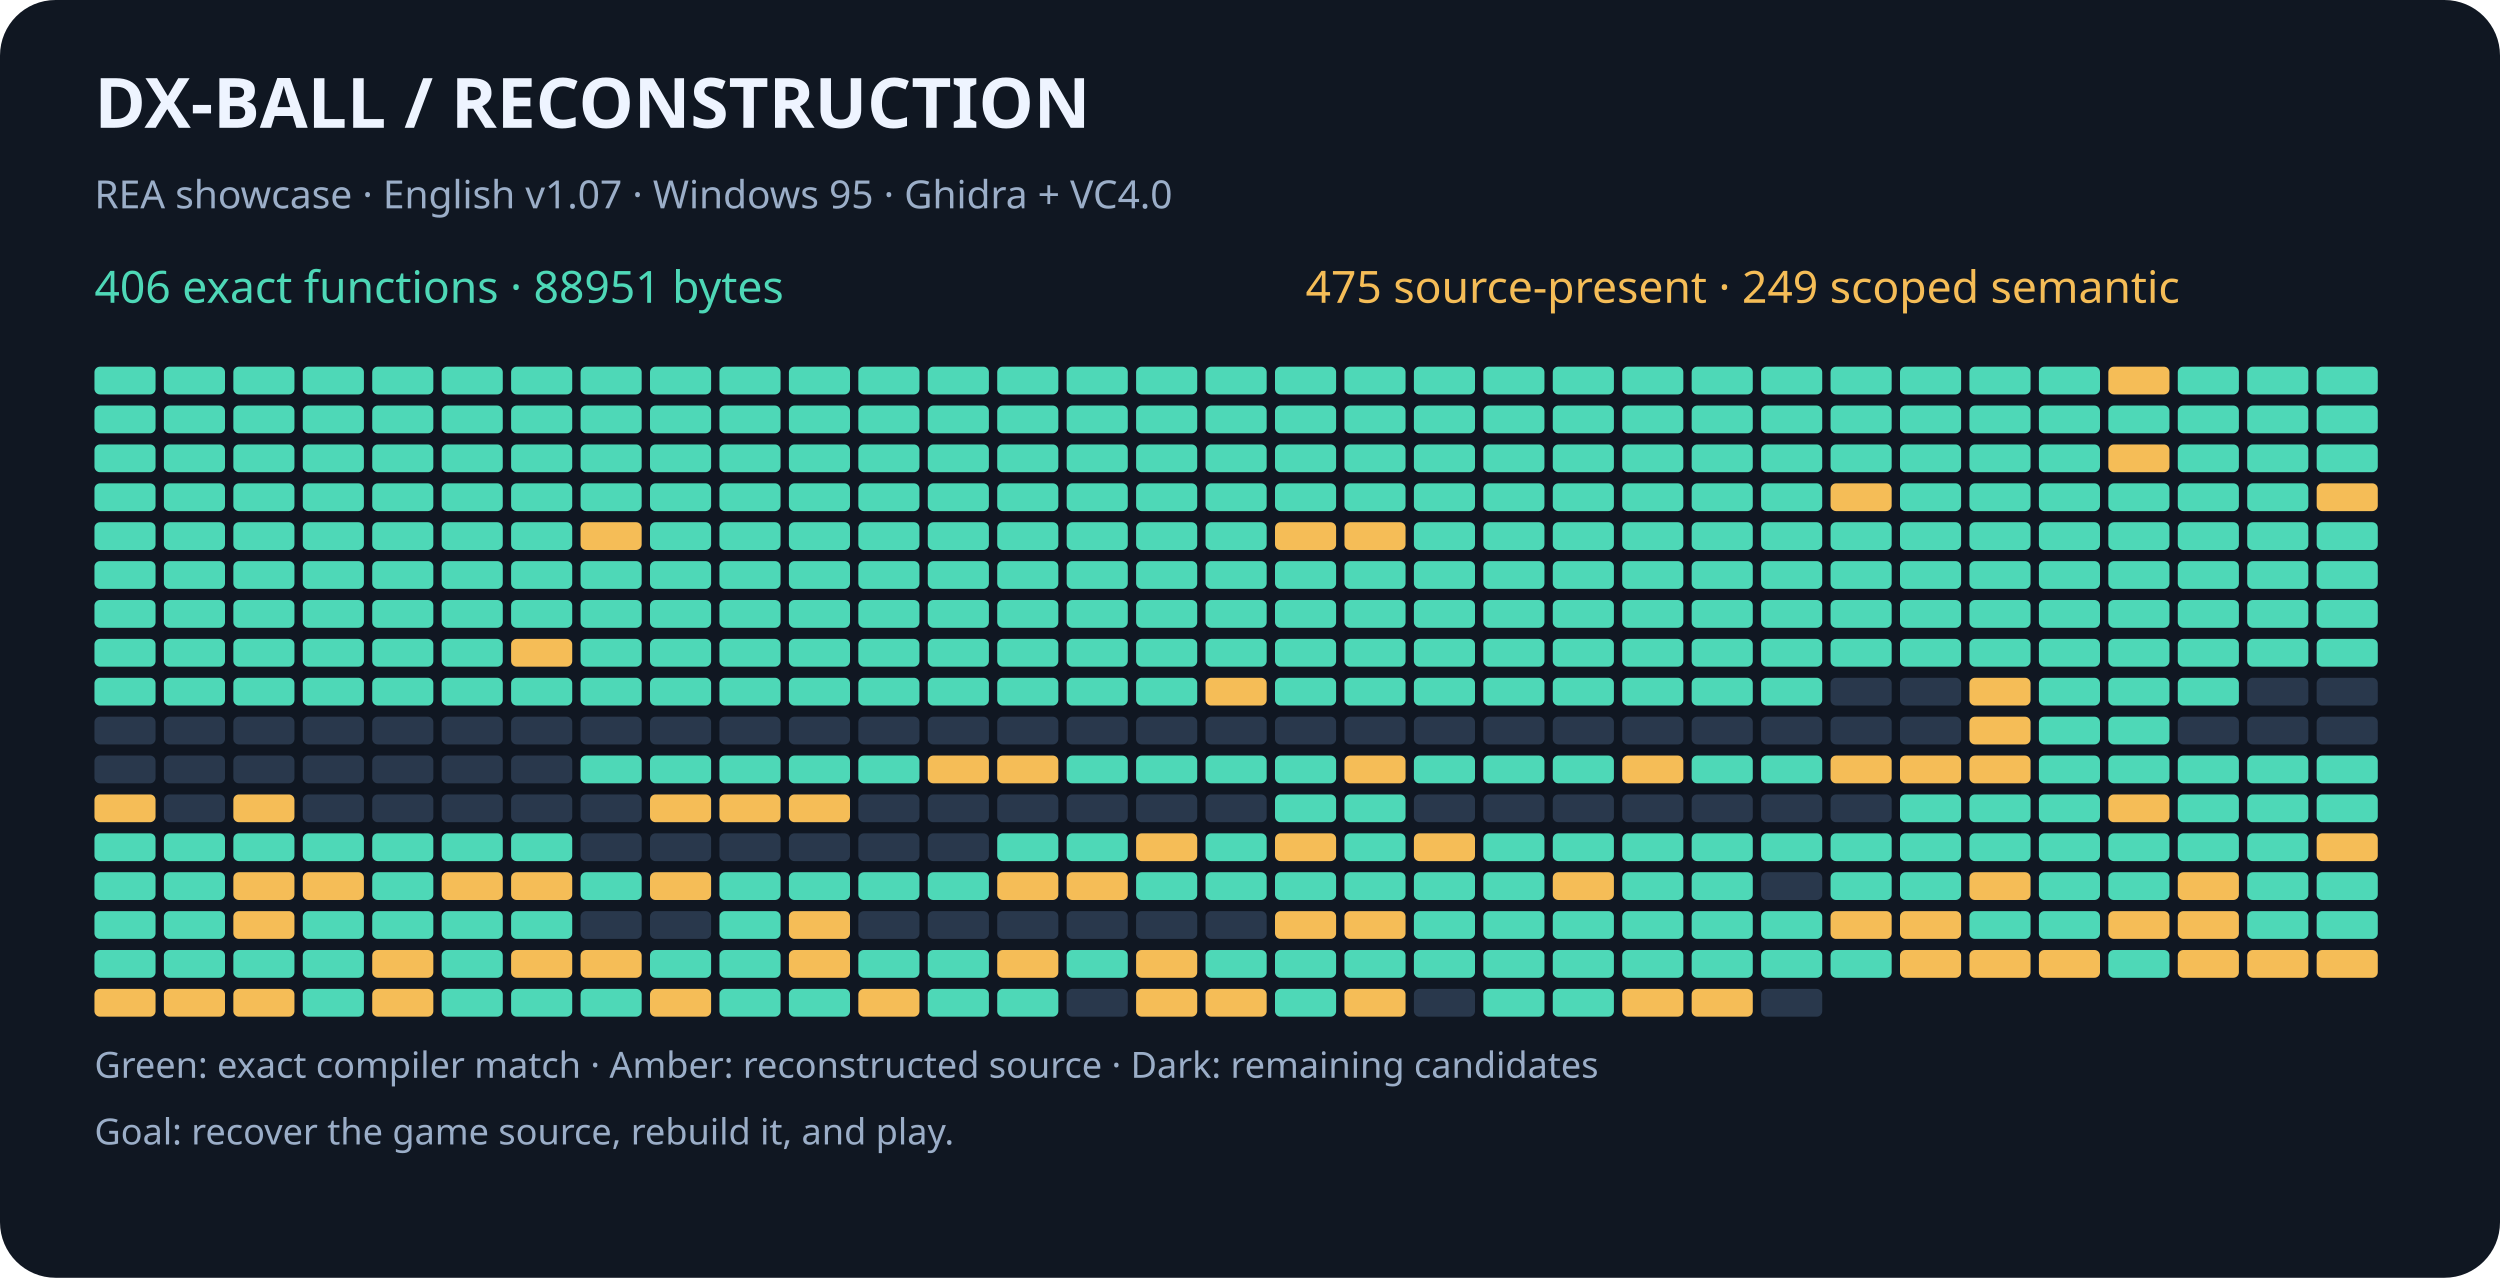
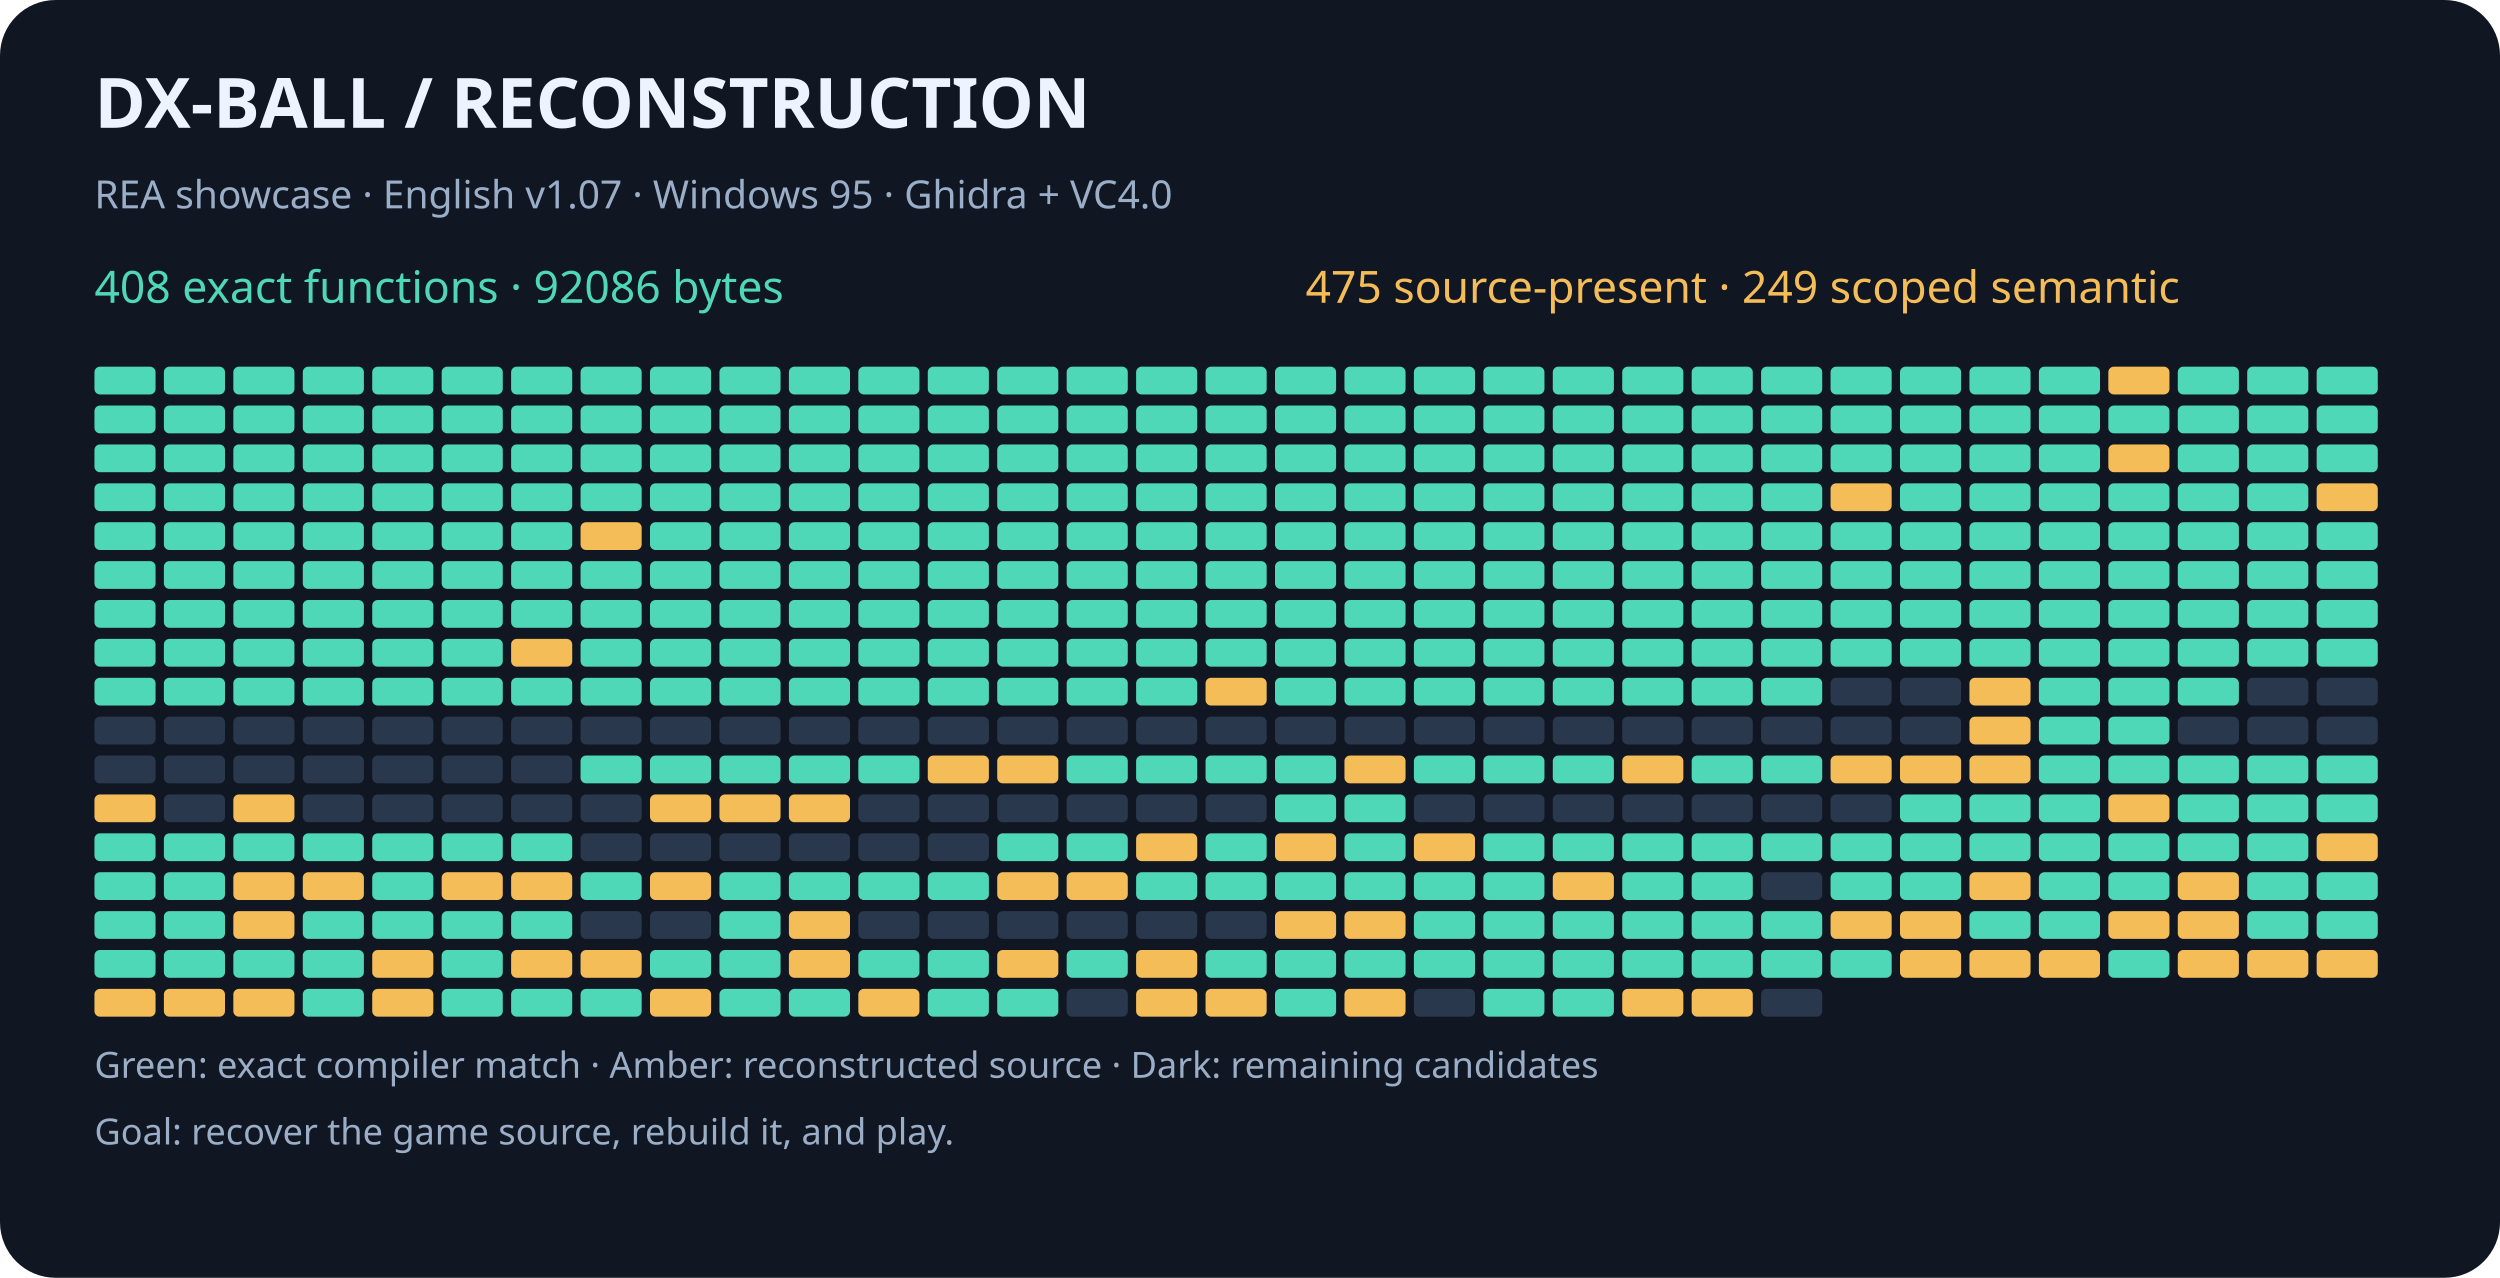
<svg xmlns="http://www.w3.org/2000/svg" width="900" height="460" viewBox="0 0 900 460" role="img" aria-labelledby="title desc">
  <rect width="900" height="460" rx="20" fill="#101722" />
  <g font-family="sans-serif">
    <text x="34" y="46" fill="#eef4ff" font-size="25" font-weight="bold">DX-BALL  /  RECONSTRUCTION</text>
    <text x="34" y="75" fill="#9baec8" font-size="14">REA showcase · English v1.07 · Windows 95 · Ghidra + VC4.0</text>
-     <text x="34" y="109" fill="#4ed8b7" font-size="16">406 exact functions · 88951 bytes</text>
+     <text x="34" y="109" fill="#4ed8b7" font-size="16">408 exact functions · 92086 bytes</text>
    <text x="470" y="109" fill="#f5bd57" font-size="16">475 source-present · 249 scoped semantic</text>
    <rect x="34" y="132" width="22" height="10" rx="2" fill="#4ed8b7" />
    <rect x="59" y="132" width="22" height="10" rx="2" fill="#4ed8b7" />
    <rect x="84" y="132" width="22" height="10" rx="2" fill="#4ed8b7" />
    <rect x="109" y="132" width="22" height="10" rx="2" fill="#4ed8b7" />
    <rect x="134" y="132" width="22" height="10" rx="2" fill="#4ed8b7" />
    <rect x="159" y="132" width="22" height="10" rx="2" fill="#4ed8b7" />
    <rect x="184" y="132" width="22" height="10" rx="2" fill="#4ed8b7" />
    <rect x="209" y="132" width="22" height="10" rx="2" fill="#4ed8b7" />
    <rect x="234" y="132" width="22" height="10" rx="2" fill="#4ed8b7" />
    <rect x="259" y="132" width="22" height="10" rx="2" fill="#4ed8b7" />
    <rect x="284" y="132" width="22" height="10" rx="2" fill="#4ed8b7" />
    <rect x="309" y="132" width="22" height="10" rx="2" fill="#4ed8b7" />
    <rect x="334" y="132" width="22" height="10" rx="2" fill="#4ed8b7" />
    <rect x="359" y="132" width="22" height="10" rx="2" fill="#4ed8b7" />
    <rect x="384" y="132" width="22" height="10" rx="2" fill="#4ed8b7" />
    <rect x="409" y="132" width="22" height="10" rx="2" fill="#4ed8b7" />
    <rect x="434" y="132" width="22" height="10" rx="2" fill="#4ed8b7" />
    <rect x="459" y="132" width="22" height="10" rx="2" fill="#4ed8b7" />
    <rect x="484" y="132" width="22" height="10" rx="2" fill="#4ed8b7" />
    <rect x="509" y="132" width="22" height="10" rx="2" fill="#4ed8b7" />
    <rect x="534" y="132" width="22" height="10" rx="2" fill="#4ed8b7" />
    <rect x="559" y="132" width="22" height="10" rx="2" fill="#4ed8b7" />
    <rect x="584" y="132" width="22" height="10" rx="2" fill="#4ed8b7" />
    <rect x="609" y="132" width="22" height="10" rx="2" fill="#4ed8b7" />
    <rect x="634" y="132" width="22" height="10" rx="2" fill="#4ed8b7" />
    <rect x="659" y="132" width="22" height="10" rx="2" fill="#4ed8b7" />
    <rect x="684" y="132" width="22" height="10" rx="2" fill="#4ed8b7" />
    <rect x="709" y="132" width="22" height="10" rx="2" fill="#4ed8b7" />
    <rect x="734" y="132" width="22" height="10" rx="2" fill="#4ed8b7" />
    <rect x="759" y="132" width="22" height="10" rx="2" fill="#f5bd57" />
    <rect x="784" y="132" width="22" height="10" rx="2" fill="#4ed8b7" />
    <rect x="809" y="132" width="22" height="10" rx="2" fill="#4ed8b7" />
    <rect x="834" y="132" width="22" height="10" rx="2" fill="#4ed8b7" />
    <rect x="34" y="146" width="22" height="10" rx="2" fill="#4ed8b7" />
    <rect x="59" y="146" width="22" height="10" rx="2" fill="#4ed8b7" />
    <rect x="84" y="146" width="22" height="10" rx="2" fill="#4ed8b7" />
    <rect x="109" y="146" width="22" height="10" rx="2" fill="#4ed8b7" />
    <rect x="134" y="146" width="22" height="10" rx="2" fill="#4ed8b7" />
    <rect x="159" y="146" width="22" height="10" rx="2" fill="#4ed8b7" />
    <rect x="184" y="146" width="22" height="10" rx="2" fill="#4ed8b7" />
    <rect x="209" y="146" width="22" height="10" rx="2" fill="#4ed8b7" />
    <rect x="234" y="146" width="22" height="10" rx="2" fill="#4ed8b7" />
    <rect x="259" y="146" width="22" height="10" rx="2" fill="#4ed8b7" />
    <rect x="284" y="146" width="22" height="10" rx="2" fill="#4ed8b7" />
    <rect x="309" y="146" width="22" height="10" rx="2" fill="#4ed8b7" />
    <rect x="334" y="146" width="22" height="10" rx="2" fill="#4ed8b7" />
    <rect x="359" y="146" width="22" height="10" rx="2" fill="#4ed8b7" />
    <rect x="384" y="146" width="22" height="10" rx="2" fill="#4ed8b7" />
    <rect x="409" y="146" width="22" height="10" rx="2" fill="#4ed8b7" />
    <rect x="434" y="146" width="22" height="10" rx="2" fill="#4ed8b7" />
    <rect x="459" y="146" width="22" height="10" rx="2" fill="#4ed8b7" />
    <rect x="484" y="146" width="22" height="10" rx="2" fill="#4ed8b7" />
    <rect x="509" y="146" width="22" height="10" rx="2" fill="#4ed8b7" />
    <rect x="534" y="146" width="22" height="10" rx="2" fill="#4ed8b7" />
    <rect x="559" y="146" width="22" height="10" rx="2" fill="#4ed8b7" />
    <rect x="584" y="146" width="22" height="10" rx="2" fill="#4ed8b7" />
    <rect x="609" y="146" width="22" height="10" rx="2" fill="#4ed8b7" />
    <rect x="634" y="146" width="22" height="10" rx="2" fill="#4ed8b7" />
    <rect x="659" y="146" width="22" height="10" rx="2" fill="#4ed8b7" />
    <rect x="684" y="146" width="22" height="10" rx="2" fill="#4ed8b7" />
    <rect x="709" y="146" width="22" height="10" rx="2" fill="#4ed8b7" />
    <rect x="734" y="146" width="22" height="10" rx="2" fill="#4ed8b7" />
    <rect x="759" y="146" width="22" height="10" rx="2" fill="#4ed8b7" />
    <rect x="784" y="146" width="22" height="10" rx="2" fill="#4ed8b7" />
    <rect x="809" y="146" width="22" height="10" rx="2" fill="#4ed8b7" />
    <rect x="834" y="146" width="22" height="10" rx="2" fill="#4ed8b7" />
    <rect x="34" y="160" width="22" height="10" rx="2" fill="#4ed8b7" />
    <rect x="59" y="160" width="22" height="10" rx="2" fill="#4ed8b7" />
    <rect x="84" y="160" width="22" height="10" rx="2" fill="#4ed8b7" />
    <rect x="109" y="160" width="22" height="10" rx="2" fill="#4ed8b7" />
    <rect x="134" y="160" width="22" height="10" rx="2" fill="#4ed8b7" />
    <rect x="159" y="160" width="22" height="10" rx="2" fill="#4ed8b7" />
    <rect x="184" y="160" width="22" height="10" rx="2" fill="#4ed8b7" />
    <rect x="209" y="160" width="22" height="10" rx="2" fill="#4ed8b7" />
    <rect x="234" y="160" width="22" height="10" rx="2" fill="#4ed8b7" />
    <rect x="259" y="160" width="22" height="10" rx="2" fill="#4ed8b7" />
    <rect x="284" y="160" width="22" height="10" rx="2" fill="#4ed8b7" />
    <rect x="309" y="160" width="22" height="10" rx="2" fill="#4ed8b7" />
    <rect x="334" y="160" width="22" height="10" rx="2" fill="#4ed8b7" />
    <rect x="359" y="160" width="22" height="10" rx="2" fill="#4ed8b7" />
    <rect x="384" y="160" width="22" height="10" rx="2" fill="#4ed8b7" />
    <rect x="409" y="160" width="22" height="10" rx="2" fill="#4ed8b7" />
    <rect x="434" y="160" width="22" height="10" rx="2" fill="#4ed8b7" />
    <rect x="459" y="160" width="22" height="10" rx="2" fill="#4ed8b7" />
    <rect x="484" y="160" width="22" height="10" rx="2" fill="#4ed8b7" />
    <rect x="509" y="160" width="22" height="10" rx="2" fill="#4ed8b7" />
    <rect x="534" y="160" width="22" height="10" rx="2" fill="#4ed8b7" />
    <rect x="559" y="160" width="22" height="10" rx="2" fill="#4ed8b7" />
    <rect x="584" y="160" width="22" height="10" rx="2" fill="#4ed8b7" />
    <rect x="609" y="160" width="22" height="10" rx="2" fill="#4ed8b7" />
    <rect x="634" y="160" width="22" height="10" rx="2" fill="#4ed8b7" />
    <rect x="659" y="160" width="22" height="10" rx="2" fill="#4ed8b7" />
    <rect x="684" y="160" width="22" height="10" rx="2" fill="#4ed8b7" />
    <rect x="709" y="160" width="22" height="10" rx="2" fill="#4ed8b7" />
    <rect x="734" y="160" width="22" height="10" rx="2" fill="#4ed8b7" />
    <rect x="759" y="160" width="22" height="10" rx="2" fill="#f5bd57" />
    <rect x="784" y="160" width="22" height="10" rx="2" fill="#4ed8b7" />
    <rect x="809" y="160" width="22" height="10" rx="2" fill="#4ed8b7" />
    <rect x="834" y="160" width="22" height="10" rx="2" fill="#4ed8b7" />
    <rect x="34" y="174" width="22" height="10" rx="2" fill="#4ed8b7" />
    <rect x="59" y="174" width="22" height="10" rx="2" fill="#4ed8b7" />
    <rect x="84" y="174" width="22" height="10" rx="2" fill="#4ed8b7" />
    <rect x="109" y="174" width="22" height="10" rx="2" fill="#4ed8b7" />
    <rect x="134" y="174" width="22" height="10" rx="2" fill="#4ed8b7" />
    <rect x="159" y="174" width="22" height="10" rx="2" fill="#4ed8b7" />
    <rect x="184" y="174" width="22" height="10" rx="2" fill="#4ed8b7" />
    <rect x="209" y="174" width="22" height="10" rx="2" fill="#4ed8b7" />
    <rect x="234" y="174" width="22" height="10" rx="2" fill="#4ed8b7" />
    <rect x="259" y="174" width="22" height="10" rx="2" fill="#4ed8b7" />
    <rect x="284" y="174" width="22" height="10" rx="2" fill="#4ed8b7" />
    <rect x="309" y="174" width="22" height="10" rx="2" fill="#4ed8b7" />
    <rect x="334" y="174" width="22" height="10" rx="2" fill="#4ed8b7" />
    <rect x="359" y="174" width="22" height="10" rx="2" fill="#4ed8b7" />
    <rect x="384" y="174" width="22" height="10" rx="2" fill="#4ed8b7" />
    <rect x="409" y="174" width="22" height="10" rx="2" fill="#4ed8b7" />
    <rect x="434" y="174" width="22" height="10" rx="2" fill="#4ed8b7" />
    <rect x="459" y="174" width="22" height="10" rx="2" fill="#4ed8b7" />
    <rect x="484" y="174" width="22" height="10" rx="2" fill="#4ed8b7" />
    <rect x="509" y="174" width="22" height="10" rx="2" fill="#4ed8b7" />
    <rect x="534" y="174" width="22" height="10" rx="2" fill="#4ed8b7" />
    <rect x="559" y="174" width="22" height="10" rx="2" fill="#4ed8b7" />
    <rect x="584" y="174" width="22" height="10" rx="2" fill="#4ed8b7" />
    <rect x="609" y="174" width="22" height="10" rx="2" fill="#4ed8b7" />
    <rect x="634" y="174" width="22" height="10" rx="2" fill="#4ed8b7" />
    <rect x="659" y="174" width="22" height="10" rx="2" fill="#f5bd57" />
    <rect x="684" y="174" width="22" height="10" rx="2" fill="#4ed8b7" />
    <rect x="709" y="174" width="22" height="10" rx="2" fill="#4ed8b7" />
    <rect x="734" y="174" width="22" height="10" rx="2" fill="#4ed8b7" />
    <rect x="759" y="174" width="22" height="10" rx="2" fill="#4ed8b7" />
    <rect x="784" y="174" width="22" height="10" rx="2" fill="#4ed8b7" />
    <rect x="809" y="174" width="22" height="10" rx="2" fill="#4ed8b7" />
    <rect x="834" y="174" width="22" height="10" rx="2" fill="#f5bd57" />
    <rect x="34" y="188" width="22" height="10" rx="2" fill="#4ed8b7" />
    <rect x="59" y="188" width="22" height="10" rx="2" fill="#4ed8b7" />
    <rect x="84" y="188" width="22" height="10" rx="2" fill="#4ed8b7" />
    <rect x="109" y="188" width="22" height="10" rx="2" fill="#4ed8b7" />
    <rect x="134" y="188" width="22" height="10" rx="2" fill="#4ed8b7" />
    <rect x="159" y="188" width="22" height="10" rx="2" fill="#4ed8b7" />
    <rect x="184" y="188" width="22" height="10" rx="2" fill="#4ed8b7" />
    <rect x="209" y="188" width="22" height="10" rx="2" fill="#f5bd57" />
    <rect x="234" y="188" width="22" height="10" rx="2" fill="#4ed8b7" />
    <rect x="259" y="188" width="22" height="10" rx="2" fill="#4ed8b7" />
    <rect x="284" y="188" width="22" height="10" rx="2" fill="#4ed8b7" />
    <rect x="309" y="188" width="22" height="10" rx="2" fill="#4ed8b7" />
    <rect x="334" y="188" width="22" height="10" rx="2" fill="#4ed8b7" />
    <rect x="359" y="188" width="22" height="10" rx="2" fill="#4ed8b7" />
    <rect x="384" y="188" width="22" height="10" rx="2" fill="#4ed8b7" />
    <rect x="409" y="188" width="22" height="10" rx="2" fill="#4ed8b7" />
    <rect x="434" y="188" width="22" height="10" rx="2" fill="#4ed8b7" />
-     <rect x="459" y="188" width="22" height="10" rx="2" fill="#f5bd57" />
-     <rect x="484" y="188" width="22" height="10" rx="2" fill="#f5bd57" />
+     <rect x="459" y="188" width="22" height="10" rx="2" fill="#4ed8b7" />
+     <rect x="484" y="188" width="22" height="10" rx="2" fill="#4ed8b7" />
    <rect x="509" y="188" width="22" height="10" rx="2" fill="#4ed8b7" />
    <rect x="534" y="188" width="22" height="10" rx="2" fill="#4ed8b7" />
    <rect x="559" y="188" width="22" height="10" rx="2" fill="#4ed8b7" />
    <rect x="584" y="188" width="22" height="10" rx="2" fill="#4ed8b7" />
    <rect x="609" y="188" width="22" height="10" rx="2" fill="#4ed8b7" />
    <rect x="634" y="188" width="22" height="10" rx="2" fill="#4ed8b7" />
    <rect x="659" y="188" width="22" height="10" rx="2" fill="#4ed8b7" />
    <rect x="684" y="188" width="22" height="10" rx="2" fill="#4ed8b7" />
    <rect x="709" y="188" width="22" height="10" rx="2" fill="#4ed8b7" />
    <rect x="734" y="188" width="22" height="10" rx="2" fill="#4ed8b7" />
    <rect x="759" y="188" width="22" height="10" rx="2" fill="#4ed8b7" />
    <rect x="784" y="188" width="22" height="10" rx="2" fill="#4ed8b7" />
    <rect x="809" y="188" width="22" height="10" rx="2" fill="#4ed8b7" />
    <rect x="834" y="188" width="22" height="10" rx="2" fill="#4ed8b7" />
    <rect x="34" y="202" width="22" height="10" rx="2" fill="#4ed8b7" />
    <rect x="59" y="202" width="22" height="10" rx="2" fill="#4ed8b7" />
    <rect x="84" y="202" width="22" height="10" rx="2" fill="#4ed8b7" />
    <rect x="109" y="202" width="22" height="10" rx="2" fill="#4ed8b7" />
    <rect x="134" y="202" width="22" height="10" rx="2" fill="#4ed8b7" />
    <rect x="159" y="202" width="22" height="10" rx="2" fill="#4ed8b7" />
    <rect x="184" y="202" width="22" height="10" rx="2" fill="#4ed8b7" />
    <rect x="209" y="202" width="22" height="10" rx="2" fill="#4ed8b7" />
    <rect x="234" y="202" width="22" height="10" rx="2" fill="#4ed8b7" />
    <rect x="259" y="202" width="22" height="10" rx="2" fill="#4ed8b7" />
    <rect x="284" y="202" width="22" height="10" rx="2" fill="#4ed8b7" />
    <rect x="309" y="202" width="22" height="10" rx="2" fill="#4ed8b7" />
    <rect x="334" y="202" width="22" height="10" rx="2" fill="#4ed8b7" />
    <rect x="359" y="202" width="22" height="10" rx="2" fill="#4ed8b7" />
    <rect x="384" y="202" width="22" height="10" rx="2" fill="#4ed8b7" />
    <rect x="409" y="202" width="22" height="10" rx="2" fill="#4ed8b7" />
    <rect x="434" y="202" width="22" height="10" rx="2" fill="#4ed8b7" />
    <rect x="459" y="202" width="22" height="10" rx="2" fill="#4ed8b7" />
    <rect x="484" y="202" width="22" height="10" rx="2" fill="#4ed8b7" />
    <rect x="509" y="202" width="22" height="10" rx="2" fill="#4ed8b7" />
    <rect x="534" y="202" width="22" height="10" rx="2" fill="#4ed8b7" />
    <rect x="559" y="202" width="22" height="10" rx="2" fill="#4ed8b7" />
    <rect x="584" y="202" width="22" height="10" rx="2" fill="#4ed8b7" />
    <rect x="609" y="202" width="22" height="10" rx="2" fill="#4ed8b7" />
    <rect x="634" y="202" width="22" height="10" rx="2" fill="#4ed8b7" />
    <rect x="659" y="202" width="22" height="10" rx="2" fill="#4ed8b7" />
    <rect x="684" y="202" width="22" height="10" rx="2" fill="#4ed8b7" />
    <rect x="709" y="202" width="22" height="10" rx="2" fill="#4ed8b7" />
    <rect x="734" y="202" width="22" height="10" rx="2" fill="#4ed8b7" />
    <rect x="759" y="202" width="22" height="10" rx="2" fill="#4ed8b7" />
    <rect x="784" y="202" width="22" height="10" rx="2" fill="#4ed8b7" />
    <rect x="809" y="202" width="22" height="10" rx="2" fill="#4ed8b7" />
    <rect x="834" y="202" width="22" height="10" rx="2" fill="#4ed8b7" />
    <rect x="34" y="216" width="22" height="10" rx="2" fill="#4ed8b7" />
    <rect x="59" y="216" width="22" height="10" rx="2" fill="#4ed8b7" />
    <rect x="84" y="216" width="22" height="10" rx="2" fill="#4ed8b7" />
    <rect x="109" y="216" width="22" height="10" rx="2" fill="#4ed8b7" />
    <rect x="134" y="216" width="22" height="10" rx="2" fill="#4ed8b7" />
    <rect x="159" y="216" width="22" height="10" rx="2" fill="#4ed8b7" />
    <rect x="184" y="216" width="22" height="10" rx="2" fill="#4ed8b7" />
    <rect x="209" y="216" width="22" height="10" rx="2" fill="#4ed8b7" />
    <rect x="234" y="216" width="22" height="10" rx="2" fill="#4ed8b7" />
    <rect x="259" y="216" width="22" height="10" rx="2" fill="#4ed8b7" />
    <rect x="284" y="216" width="22" height="10" rx="2" fill="#4ed8b7" />
    <rect x="309" y="216" width="22" height="10" rx="2" fill="#4ed8b7" />
    <rect x="334" y="216" width="22" height="10" rx="2" fill="#4ed8b7" />
    <rect x="359" y="216" width="22" height="10" rx="2" fill="#4ed8b7" />
    <rect x="384" y="216" width="22" height="10" rx="2" fill="#4ed8b7" />
    <rect x="409" y="216" width="22" height="10" rx="2" fill="#4ed8b7" />
    <rect x="434" y="216" width="22" height="10" rx="2" fill="#4ed8b7" />
    <rect x="459" y="216" width="22" height="10" rx="2" fill="#4ed8b7" />
    <rect x="484" y="216" width="22" height="10" rx="2" fill="#4ed8b7" />
    <rect x="509" y="216" width="22" height="10" rx="2" fill="#4ed8b7" />
    <rect x="534" y="216" width="22" height="10" rx="2" fill="#4ed8b7" />
    <rect x="559" y="216" width="22" height="10" rx="2" fill="#4ed8b7" />
    <rect x="584" y="216" width="22" height="10" rx="2" fill="#4ed8b7" />
    <rect x="609" y="216" width="22" height="10" rx="2" fill="#4ed8b7" />
    <rect x="634" y="216" width="22" height="10" rx="2" fill="#4ed8b7" />
    <rect x="659" y="216" width="22" height="10" rx="2" fill="#4ed8b7" />
    <rect x="684" y="216" width="22" height="10" rx="2" fill="#4ed8b7" />
    <rect x="709" y="216" width="22" height="10" rx="2" fill="#4ed8b7" />
    <rect x="734" y="216" width="22" height="10" rx="2" fill="#4ed8b7" />
    <rect x="759" y="216" width="22" height="10" rx="2" fill="#4ed8b7" />
    <rect x="784" y="216" width="22" height="10" rx="2" fill="#4ed8b7" />
    <rect x="809" y="216" width="22" height="10" rx="2" fill="#4ed8b7" />
    <rect x="834" y="216" width="22" height="10" rx="2" fill="#4ed8b7" />
    <rect x="34" y="230" width="22" height="10" rx="2" fill="#4ed8b7" />
    <rect x="59" y="230" width="22" height="10" rx="2" fill="#4ed8b7" />
    <rect x="84" y="230" width="22" height="10" rx="2" fill="#4ed8b7" />
    <rect x="109" y="230" width="22" height="10" rx="2" fill="#4ed8b7" />
    <rect x="134" y="230" width="22" height="10" rx="2" fill="#4ed8b7" />
    <rect x="159" y="230" width="22" height="10" rx="2" fill="#4ed8b7" />
    <rect x="184" y="230" width="22" height="10" rx="2" fill="#f5bd57" />
    <rect x="209" y="230" width="22" height="10" rx="2" fill="#4ed8b7" />
    <rect x="234" y="230" width="22" height="10" rx="2" fill="#4ed8b7" />
    <rect x="259" y="230" width="22" height="10" rx="2" fill="#4ed8b7" />
    <rect x="284" y="230" width="22" height="10" rx="2" fill="#4ed8b7" />
    <rect x="309" y="230" width="22" height="10" rx="2" fill="#4ed8b7" />
    <rect x="334" y="230" width="22" height="10" rx="2" fill="#4ed8b7" />
    <rect x="359" y="230" width="22" height="10" rx="2" fill="#4ed8b7" />
    <rect x="384" y="230" width="22" height="10" rx="2" fill="#4ed8b7" />
    <rect x="409" y="230" width="22" height="10" rx="2" fill="#4ed8b7" />
    <rect x="434" y="230" width="22" height="10" rx="2" fill="#4ed8b7" />
    <rect x="459" y="230" width="22" height="10" rx="2" fill="#4ed8b7" />
    <rect x="484" y="230" width="22" height="10" rx="2" fill="#4ed8b7" />
    <rect x="509" y="230" width="22" height="10" rx="2" fill="#4ed8b7" />
    <rect x="534" y="230" width="22" height="10" rx="2" fill="#4ed8b7" />
    <rect x="559" y="230" width="22" height="10" rx="2" fill="#4ed8b7" />
    <rect x="584" y="230" width="22" height="10" rx="2" fill="#4ed8b7" />
    <rect x="609" y="230" width="22" height="10" rx="2" fill="#4ed8b7" />
    <rect x="634" y="230" width="22" height="10" rx="2" fill="#4ed8b7" />
    <rect x="659" y="230" width="22" height="10" rx="2" fill="#4ed8b7" />
    <rect x="684" y="230" width="22" height="10" rx="2" fill="#4ed8b7" />
    <rect x="709" y="230" width="22" height="10" rx="2" fill="#4ed8b7" />
    <rect x="734" y="230" width="22" height="10" rx="2" fill="#4ed8b7" />
    <rect x="759" y="230" width="22" height="10" rx="2" fill="#4ed8b7" />
    <rect x="784" y="230" width="22" height="10" rx="2" fill="#4ed8b7" />
    <rect x="809" y="230" width="22" height="10" rx="2" fill="#4ed8b7" />
    <rect x="834" y="230" width="22" height="10" rx="2" fill="#4ed8b7" />
    <rect x="34" y="244" width="22" height="10" rx="2" fill="#4ed8b7" />
    <rect x="59" y="244" width="22" height="10" rx="2" fill="#4ed8b7" />
    <rect x="84" y="244" width="22" height="10" rx="2" fill="#4ed8b7" />
    <rect x="109" y="244" width="22" height="10" rx="2" fill="#4ed8b7" />
    <rect x="134" y="244" width="22" height="10" rx="2" fill="#4ed8b7" />
    <rect x="159" y="244" width="22" height="10" rx="2" fill="#4ed8b7" />
    <rect x="184" y="244" width="22" height="10" rx="2" fill="#4ed8b7" />
    <rect x="209" y="244" width="22" height="10" rx="2" fill="#4ed8b7" />
    <rect x="234" y="244" width="22" height="10" rx="2" fill="#4ed8b7" />
    <rect x="259" y="244" width="22" height="10" rx="2" fill="#4ed8b7" />
    <rect x="284" y="244" width="22" height="10" rx="2" fill="#4ed8b7" />
    <rect x="309" y="244" width="22" height="10" rx="2" fill="#4ed8b7" />
    <rect x="334" y="244" width="22" height="10" rx="2" fill="#4ed8b7" />
    <rect x="359" y="244" width="22" height="10" rx="2" fill="#4ed8b7" />
    <rect x="384" y="244" width="22" height="10" rx="2" fill="#4ed8b7" />
    <rect x="409" y="244" width="22" height="10" rx="2" fill="#4ed8b7" />
    <rect x="434" y="244" width="22" height="10" rx="2" fill="#f5bd57" />
    <rect x="459" y="244" width="22" height="10" rx="2" fill="#4ed8b7" />
    <rect x="484" y="244" width="22" height="10" rx="2" fill="#4ed8b7" />
    <rect x="509" y="244" width="22" height="10" rx="2" fill="#4ed8b7" />
    <rect x="534" y="244" width="22" height="10" rx="2" fill="#4ed8b7" />
    <rect x="559" y="244" width="22" height="10" rx="2" fill="#4ed8b7" />
    <rect x="584" y="244" width="22" height="10" rx="2" fill="#4ed8b7" />
    <rect x="609" y="244" width="22" height="10" rx="2" fill="#4ed8b7" />
    <rect x="634" y="244" width="22" height="10" rx="2" fill="#4ed8b7" />
    <rect x="659" y="244" width="22" height="10" rx="2" fill="#29384c" />
    <rect x="684" y="244" width="22" height="10" rx="2" fill="#29384c" />
    <rect x="709" y="244" width="22" height="10" rx="2" fill="#f5bd57" />
    <rect x="734" y="244" width="22" height="10" rx="2" fill="#4ed8b7" />
    <rect x="759" y="244" width="22" height="10" rx="2" fill="#4ed8b7" />
    <rect x="784" y="244" width="22" height="10" rx="2" fill="#4ed8b7" />
    <rect x="809" y="244" width="22" height="10" rx="2" fill="#29384c" />
    <rect x="834" y="244" width="22" height="10" rx="2" fill="#29384c" />
    <rect x="34" y="258" width="22" height="10" rx="2" fill="#29384c" />
    <rect x="59" y="258" width="22" height="10" rx="2" fill="#29384c" />
    <rect x="84" y="258" width="22" height="10" rx="2" fill="#29384c" />
    <rect x="109" y="258" width="22" height="10" rx="2" fill="#29384c" />
    <rect x="134" y="258" width="22" height="10" rx="2" fill="#29384c" />
    <rect x="159" y="258" width="22" height="10" rx="2" fill="#29384c" />
    <rect x="184" y="258" width="22" height="10" rx="2" fill="#29384c" />
    <rect x="209" y="258" width="22" height="10" rx="2" fill="#29384c" />
    <rect x="234" y="258" width="22" height="10" rx="2" fill="#29384c" />
    <rect x="259" y="258" width="22" height="10" rx="2" fill="#29384c" />
    <rect x="284" y="258" width="22" height="10" rx="2" fill="#29384c" />
    <rect x="309" y="258" width="22" height="10" rx="2" fill="#29384c" />
    <rect x="334" y="258" width="22" height="10" rx="2" fill="#29384c" />
    <rect x="359" y="258" width="22" height="10" rx="2" fill="#29384c" />
    <rect x="384" y="258" width="22" height="10" rx="2" fill="#29384c" />
    <rect x="409" y="258" width="22" height="10" rx="2" fill="#29384c" />
    <rect x="434" y="258" width="22" height="10" rx="2" fill="#29384c" />
    <rect x="459" y="258" width="22" height="10" rx="2" fill="#29384c" />
    <rect x="484" y="258" width="22" height="10" rx="2" fill="#29384c" />
    <rect x="509" y="258" width="22" height="10" rx="2" fill="#29384c" />
    <rect x="534" y="258" width="22" height="10" rx="2" fill="#29384c" />
    <rect x="559" y="258" width="22" height="10" rx="2" fill="#29384c" />
    <rect x="584" y="258" width="22" height="10" rx="2" fill="#29384c" />
    <rect x="609" y="258" width="22" height="10" rx="2" fill="#29384c" />
    <rect x="634" y="258" width="22" height="10" rx="2" fill="#29384c" />
    <rect x="659" y="258" width="22" height="10" rx="2" fill="#29384c" />
    <rect x="684" y="258" width="22" height="10" rx="2" fill="#29384c" />
    <rect x="709" y="258" width="22" height="10" rx="2" fill="#f5bd57" />
    <rect x="734" y="258" width="22" height="10" rx="2" fill="#4ed8b7" />
    <rect x="759" y="258" width="22" height="10" rx="2" fill="#4ed8b7" />
    <rect x="784" y="258" width="22" height="10" rx="2" fill="#29384c" />
    <rect x="809" y="258" width="22" height="10" rx="2" fill="#29384c" />
    <rect x="834" y="258" width="22" height="10" rx="2" fill="#29384c" />
    <rect x="34" y="272" width="22" height="10" rx="2" fill="#29384c" />
    <rect x="59" y="272" width="22" height="10" rx="2" fill="#29384c" />
    <rect x="84" y="272" width="22" height="10" rx="2" fill="#29384c" />
    <rect x="109" y="272" width="22" height="10" rx="2" fill="#29384c" />
    <rect x="134" y="272" width="22" height="10" rx="2" fill="#29384c" />
    <rect x="159" y="272" width="22" height="10" rx="2" fill="#29384c" />
    <rect x="184" y="272" width="22" height="10" rx="2" fill="#29384c" />
    <rect x="209" y="272" width="22" height="10" rx="2" fill="#4ed8b7" />
    <rect x="234" y="272" width="22" height="10" rx="2" fill="#4ed8b7" />
    <rect x="259" y="272" width="22" height="10" rx="2" fill="#4ed8b7" />
    <rect x="284" y="272" width="22" height="10" rx="2" fill="#4ed8b7" />
    <rect x="309" y="272" width="22" height="10" rx="2" fill="#4ed8b7" />
    <rect x="334" y="272" width="22" height="10" rx="2" fill="#f5bd57" />
    <rect x="359" y="272" width="22" height="10" rx="2" fill="#f5bd57" />
    <rect x="384" y="272" width="22" height="10" rx="2" fill="#4ed8b7" />
    <rect x="409" y="272" width="22" height="10" rx="2" fill="#4ed8b7" />
    <rect x="434" y="272" width="22" height="10" rx="2" fill="#4ed8b7" />
    <rect x="459" y="272" width="22" height="10" rx="2" fill="#4ed8b7" />
    <rect x="484" y="272" width="22" height="10" rx="2" fill="#f5bd57" />
    <rect x="509" y="272" width="22" height="10" rx="2" fill="#4ed8b7" />
    <rect x="534" y="272" width="22" height="10" rx="2" fill="#4ed8b7" />
    <rect x="559" y="272" width="22" height="10" rx="2" fill="#4ed8b7" />
    <rect x="584" y="272" width="22" height="10" rx="2" fill="#f5bd57" />
    <rect x="609" y="272" width="22" height="10" rx="2" fill="#4ed8b7" />
    <rect x="634" y="272" width="22" height="10" rx="2" fill="#4ed8b7" />
    <rect x="659" y="272" width="22" height="10" rx="2" fill="#f5bd57" />
    <rect x="684" y="272" width="22" height="10" rx="2" fill="#f5bd57" />
    <rect x="709" y="272" width="22" height="10" rx="2" fill="#f5bd57" />
    <rect x="734" y="272" width="22" height="10" rx="2" fill="#4ed8b7" />
    <rect x="759" y="272" width="22" height="10" rx="2" fill="#4ed8b7" />
    <rect x="784" y="272" width="22" height="10" rx="2" fill="#4ed8b7" />
    <rect x="809" y="272" width="22" height="10" rx="2" fill="#4ed8b7" />
    <rect x="834" y="272" width="22" height="10" rx="2" fill="#4ed8b7" />
    <rect x="34" y="286" width="22" height="10" rx="2" fill="#f5bd57" />
    <rect x="59" y="286" width="22" height="10" rx="2" fill="#29384c" />
    <rect x="84" y="286" width="22" height="10" rx="2" fill="#f5bd57" />
    <rect x="109" y="286" width="22" height="10" rx="2" fill="#29384c" />
    <rect x="134" y="286" width="22" height="10" rx="2" fill="#29384c" />
    <rect x="159" y="286" width="22" height="10" rx="2" fill="#29384c" />
    <rect x="184" y="286" width="22" height="10" rx="2" fill="#29384c" />
    <rect x="209" y="286" width="22" height="10" rx="2" fill="#29384c" />
    <rect x="234" y="286" width="22" height="10" rx="2" fill="#f5bd57" />
    <rect x="259" y="286" width="22" height="10" rx="2" fill="#f5bd57" />
    <rect x="284" y="286" width="22" height="10" rx="2" fill="#f5bd57" />
    <rect x="309" y="286" width="22" height="10" rx="2" fill="#29384c" />
    <rect x="334" y="286" width="22" height="10" rx="2" fill="#29384c" />
    <rect x="359" y="286" width="22" height="10" rx="2" fill="#29384c" />
    <rect x="384" y="286" width="22" height="10" rx="2" fill="#29384c" />
    <rect x="409" y="286" width="22" height="10" rx="2" fill="#29384c" />
    <rect x="434" y="286" width="22" height="10" rx="2" fill="#29384c" />
    <rect x="459" y="286" width="22" height="10" rx="2" fill="#4ed8b7" />
    <rect x="484" y="286" width="22" height="10" rx="2" fill="#4ed8b7" />
    <rect x="509" y="286" width="22" height="10" rx="2" fill="#29384c" />
    <rect x="534" y="286" width="22" height="10" rx="2" fill="#29384c" />
    <rect x="559" y="286" width="22" height="10" rx="2" fill="#29384c" />
    <rect x="584" y="286" width="22" height="10" rx="2" fill="#29384c" />
    <rect x="609" y="286" width="22" height="10" rx="2" fill="#29384c" />
    <rect x="634" y="286" width="22" height="10" rx="2" fill="#29384c" />
    <rect x="659" y="286" width="22" height="10" rx="2" fill="#29384c" />
    <rect x="684" y="286" width="22" height="10" rx="2" fill="#4ed8b7" />
    <rect x="709" y="286" width="22" height="10" rx="2" fill="#4ed8b7" />
    <rect x="734" y="286" width="22" height="10" rx="2" fill="#4ed8b7" />
    <rect x="759" y="286" width="22" height="10" rx="2" fill="#f5bd57" />
    <rect x="784" y="286" width="22" height="10" rx="2" fill="#4ed8b7" />
    <rect x="809" y="286" width="22" height="10" rx="2" fill="#4ed8b7" />
    <rect x="834" y="286" width="22" height="10" rx="2" fill="#4ed8b7" />
    <rect x="34" y="300" width="22" height="10" rx="2" fill="#4ed8b7" />
    <rect x="59" y="300" width="22" height="10" rx="2" fill="#4ed8b7" />
    <rect x="84" y="300" width="22" height="10" rx="2" fill="#4ed8b7" />
    <rect x="109" y="300" width="22" height="10" rx="2" fill="#4ed8b7" />
    <rect x="134" y="300" width="22" height="10" rx="2" fill="#4ed8b7" />
    <rect x="159" y="300" width="22" height="10" rx="2" fill="#4ed8b7" />
    <rect x="184" y="300" width="22" height="10" rx="2" fill="#4ed8b7" />
    <rect x="209" y="300" width="22" height="10" rx="2" fill="#29384c" />
    <rect x="234" y="300" width="22" height="10" rx="2" fill="#29384c" />
    <rect x="259" y="300" width="22" height="10" rx="2" fill="#29384c" />
    <rect x="284" y="300" width="22" height="10" rx="2" fill="#29384c" />
    <rect x="309" y="300" width="22" height="10" rx="2" fill="#29384c" />
    <rect x="334" y="300" width="22" height="10" rx="2" fill="#29384c" />
    <rect x="359" y="300" width="22" height="10" rx="2" fill="#4ed8b7" />
    <rect x="384" y="300" width="22" height="10" rx="2" fill="#4ed8b7" />
    <rect x="409" y="300" width="22" height="10" rx="2" fill="#f5bd57" />
    <rect x="434" y="300" width="22" height="10" rx="2" fill="#4ed8b7" />
    <rect x="459" y="300" width="22" height="10" rx="2" fill="#f5bd57" />
    <rect x="484" y="300" width="22" height="10" rx="2" fill="#4ed8b7" />
    <rect x="509" y="300" width="22" height="10" rx="2" fill="#f5bd57" />
    <rect x="534" y="300" width="22" height="10" rx="2" fill="#4ed8b7" />
    <rect x="559" y="300" width="22" height="10" rx="2" fill="#4ed8b7" />
    <rect x="584" y="300" width="22" height="10" rx="2" fill="#4ed8b7" />
    <rect x="609" y="300" width="22" height="10" rx="2" fill="#4ed8b7" />
    <rect x="634" y="300" width="22" height="10" rx="2" fill="#4ed8b7" />
    <rect x="659" y="300" width="22" height="10" rx="2" fill="#4ed8b7" />
    <rect x="684" y="300" width="22" height="10" rx="2" fill="#4ed8b7" />
    <rect x="709" y="300" width="22" height="10" rx="2" fill="#4ed8b7" />
    <rect x="734" y="300" width="22" height="10" rx="2" fill="#4ed8b7" />
    <rect x="759" y="300" width="22" height="10" rx="2" fill="#4ed8b7" />
    <rect x="784" y="300" width="22" height="10" rx="2" fill="#4ed8b7" />
    <rect x="809" y="300" width="22" height="10" rx="2" fill="#4ed8b7" />
    <rect x="834" y="300" width="22" height="10" rx="2" fill="#f5bd57" />
    <rect x="34" y="314" width="22" height="10" rx="2" fill="#4ed8b7" />
    <rect x="59" y="314" width="22" height="10" rx="2" fill="#4ed8b7" />
    <rect x="84" y="314" width="22" height="10" rx="2" fill="#f5bd57" />
    <rect x="109" y="314" width="22" height="10" rx="2" fill="#f5bd57" />
    <rect x="134" y="314" width="22" height="10" rx="2" fill="#4ed8b7" />
    <rect x="159" y="314" width="22" height="10" rx="2" fill="#f5bd57" />
    <rect x="184" y="314" width="22" height="10" rx="2" fill="#f5bd57" />
    <rect x="209" y="314" width="22" height="10" rx="2" fill="#4ed8b7" />
    <rect x="234" y="314" width="22" height="10" rx="2" fill="#f5bd57" />
    <rect x="259" y="314" width="22" height="10" rx="2" fill="#4ed8b7" />
    <rect x="284" y="314" width="22" height="10" rx="2" fill="#4ed8b7" />
    <rect x="309" y="314" width="22" height="10" rx="2" fill="#4ed8b7" />
    <rect x="334" y="314" width="22" height="10" rx="2" fill="#4ed8b7" />
    <rect x="359" y="314" width="22" height="10" rx="2" fill="#f5bd57" />
    <rect x="384" y="314" width="22" height="10" rx="2" fill="#f5bd57" />
    <rect x="409" y="314" width="22" height="10" rx="2" fill="#4ed8b7" />
    <rect x="434" y="314" width="22" height="10" rx="2" fill="#4ed8b7" />
    <rect x="459" y="314" width="22" height="10" rx="2" fill="#4ed8b7" />
    <rect x="484" y="314" width="22" height="10" rx="2" fill="#4ed8b7" />
    <rect x="509" y="314" width="22" height="10" rx="2" fill="#4ed8b7" />
    <rect x="534" y="314" width="22" height="10" rx="2" fill="#4ed8b7" />
    <rect x="559" y="314" width="22" height="10" rx="2" fill="#f5bd57" />
    <rect x="584" y="314" width="22" height="10" rx="2" fill="#4ed8b7" />
    <rect x="609" y="314" width="22" height="10" rx="2" fill="#4ed8b7" />
    <rect x="634" y="314" width="22" height="10" rx="2" fill="#29384c" />
    <rect x="659" y="314" width="22" height="10" rx="2" fill="#4ed8b7" />
    <rect x="684" y="314" width="22" height="10" rx="2" fill="#4ed8b7" />
    <rect x="709" y="314" width="22" height="10" rx="2" fill="#f5bd57" />
    <rect x="734" y="314" width="22" height="10" rx="2" fill="#4ed8b7" />
    <rect x="759" y="314" width="22" height="10" rx="2" fill="#4ed8b7" />
    <rect x="784" y="314" width="22" height="10" rx="2" fill="#f5bd57" />
    <rect x="809" y="314" width="22" height="10" rx="2" fill="#4ed8b7" />
    <rect x="834" y="314" width="22" height="10" rx="2" fill="#4ed8b7" />
    <rect x="34" y="328" width="22" height="10" rx="2" fill="#4ed8b7" />
    <rect x="59" y="328" width="22" height="10" rx="2" fill="#4ed8b7" />
    <rect x="84" y="328" width="22" height="10" rx="2" fill="#f5bd57" />
    <rect x="109" y="328" width="22" height="10" rx="2" fill="#4ed8b7" />
    <rect x="134" y="328" width="22" height="10" rx="2" fill="#4ed8b7" />
    <rect x="159" y="328" width="22" height="10" rx="2" fill="#4ed8b7" />
    <rect x="184" y="328" width="22" height="10" rx="2" fill="#4ed8b7" />
    <rect x="209" y="328" width="22" height="10" rx="2" fill="#29384c" />
    <rect x="234" y="328" width="22" height="10" rx="2" fill="#29384c" />
    <rect x="259" y="328" width="22" height="10" rx="2" fill="#4ed8b7" />
    <rect x="284" y="328" width="22" height="10" rx="2" fill="#f5bd57" />
    <rect x="309" y="328" width="22" height="10" rx="2" fill="#29384c" />
    <rect x="334" y="328" width="22" height="10" rx="2" fill="#29384c" />
    <rect x="359" y="328" width="22" height="10" rx="2" fill="#29384c" />
    <rect x="384" y="328" width="22" height="10" rx="2" fill="#29384c" />
    <rect x="409" y="328" width="22" height="10" rx="2" fill="#29384c" />
    <rect x="434" y="328" width="22" height="10" rx="2" fill="#29384c" />
    <rect x="459" y="328" width="22" height="10" rx="2" fill="#f5bd57" />
    <rect x="484" y="328" width="22" height="10" rx="2" fill="#f5bd57" />
    <rect x="509" y="328" width="22" height="10" rx="2" fill="#4ed8b7" />
    <rect x="534" y="328" width="22" height="10" rx="2" fill="#4ed8b7" />
    <rect x="559" y="328" width="22" height="10" rx="2" fill="#4ed8b7" />
    <rect x="584" y="328" width="22" height="10" rx="2" fill="#4ed8b7" />
    <rect x="609" y="328" width="22" height="10" rx="2" fill="#4ed8b7" />
    <rect x="634" y="328" width="22" height="10" rx="2" fill="#4ed8b7" />
    <rect x="659" y="328" width="22" height="10" rx="2" fill="#f5bd57" />
    <rect x="684" y="328" width="22" height="10" rx="2" fill="#f5bd57" />
    <rect x="709" y="328" width="22" height="10" rx="2" fill="#4ed8b7" />
    <rect x="734" y="328" width="22" height="10" rx="2" fill="#4ed8b7" />
    <rect x="759" y="328" width="22" height="10" rx="2" fill="#f5bd57" />
    <rect x="784" y="328" width="22" height="10" rx="2" fill="#f5bd57" />
    <rect x="809" y="328" width="22" height="10" rx="2" fill="#4ed8b7" />
    <rect x="834" y="328" width="22" height="10" rx="2" fill="#4ed8b7" />
    <rect x="34" y="342" width="22" height="10" rx="2" fill="#4ed8b7" />
    <rect x="59" y="342" width="22" height="10" rx="2" fill="#4ed8b7" />
    <rect x="84" y="342" width="22" height="10" rx="2" fill="#4ed8b7" />
    <rect x="109" y="342" width="22" height="10" rx="2" fill="#4ed8b7" />
    <rect x="134" y="342" width="22" height="10" rx="2" fill="#f5bd57" />
    <rect x="159" y="342" width="22" height="10" rx="2" fill="#4ed8b7" />
    <rect x="184" y="342" width="22" height="10" rx="2" fill="#f5bd57" />
    <rect x="209" y="342" width="22" height="10" rx="2" fill="#f5bd57" />
    <rect x="234" y="342" width="22" height="10" rx="2" fill="#4ed8b7" />
    <rect x="259" y="342" width="22" height="10" rx="2" fill="#4ed8b7" />
    <rect x="284" y="342" width="22" height="10" rx="2" fill="#f5bd57" />
    <rect x="309" y="342" width="22" height="10" rx="2" fill="#4ed8b7" />
    <rect x="334" y="342" width="22" height="10" rx="2" fill="#4ed8b7" />
    <rect x="359" y="342" width="22" height="10" rx="2" fill="#f5bd57" />
    <rect x="384" y="342" width="22" height="10" rx="2" fill="#4ed8b7" />
    <rect x="409" y="342" width="22" height="10" rx="2" fill="#f5bd57" />
    <rect x="434" y="342" width="22" height="10" rx="2" fill="#4ed8b7" />
    <rect x="459" y="342" width="22" height="10" rx="2" fill="#4ed8b7" />
    <rect x="484" y="342" width="22" height="10" rx="2" fill="#4ed8b7" />
    <rect x="509" y="342" width="22" height="10" rx="2" fill="#4ed8b7" />
    <rect x="534" y="342" width="22" height="10" rx="2" fill="#4ed8b7" />
    <rect x="559" y="342" width="22" height="10" rx="2" fill="#4ed8b7" />
    <rect x="584" y="342" width="22" height="10" rx="2" fill="#4ed8b7" />
    <rect x="609" y="342" width="22" height="10" rx="2" fill="#4ed8b7" />
    <rect x="634" y="342" width="22" height="10" rx="2" fill="#4ed8b7" />
    <rect x="659" y="342" width="22" height="10" rx="2" fill="#4ed8b7" />
    <rect x="684" y="342" width="22" height="10" rx="2" fill="#f5bd57" />
    <rect x="709" y="342" width="22" height="10" rx="2" fill="#f5bd57" />
    <rect x="734" y="342" width="22" height="10" rx="2" fill="#f5bd57" />
    <rect x="759" y="342" width="22" height="10" rx="2" fill="#4ed8b7" />
    <rect x="784" y="342" width="22" height="10" rx="2" fill="#f5bd57" />
    <rect x="809" y="342" width="22" height="10" rx="2" fill="#f5bd57" />
    <rect x="834" y="342" width="22" height="10" rx="2" fill="#f5bd57" />
    <rect x="34" y="356" width="22" height="10" rx="2" fill="#f5bd57" />
    <rect x="59" y="356" width="22" height="10" rx="2" fill="#f5bd57" />
    <rect x="84" y="356" width="22" height="10" rx="2" fill="#f5bd57" />
    <rect x="109" y="356" width="22" height="10" rx="2" fill="#4ed8b7" />
    <rect x="134" y="356" width="22" height="10" rx="2" fill="#f5bd57" />
    <rect x="159" y="356" width="22" height="10" rx="2" fill="#4ed8b7" />
    <rect x="184" y="356" width="22" height="10" rx="2" fill="#4ed8b7" />
    <rect x="209" y="356" width="22" height="10" rx="2" fill="#4ed8b7" />
    <rect x="234" y="356" width="22" height="10" rx="2" fill="#f5bd57" />
    <rect x="259" y="356" width="22" height="10" rx="2" fill="#4ed8b7" />
    <rect x="284" y="356" width="22" height="10" rx="2" fill="#4ed8b7" />
    <rect x="309" y="356" width="22" height="10" rx="2" fill="#f5bd57" />
    <rect x="334" y="356" width="22" height="10" rx="2" fill="#4ed8b7" />
    <rect x="359" y="356" width="22" height="10" rx="2" fill="#4ed8b7" />
    <rect x="384" y="356" width="22" height="10" rx="2" fill="#29384c" />
    <rect x="409" y="356" width="22" height="10" rx="2" fill="#f5bd57" />
    <rect x="434" y="356" width="22" height="10" rx="2" fill="#f5bd57" />
    <rect x="459" y="356" width="22" height="10" rx="2" fill="#4ed8b7" />
    <rect x="484" y="356" width="22" height="10" rx="2" fill="#f5bd57" />
    <rect x="509" y="356" width="22" height="10" rx="2" fill="#29384c" />
    <rect x="534" y="356" width="22" height="10" rx="2" fill="#4ed8b7" />
    <rect x="559" y="356" width="22" height="10" rx="2" fill="#4ed8b7" />
    <rect x="584" y="356" width="22" height="10" rx="2" fill="#f5bd57" />
    <rect x="609" y="356" width="22" height="10" rx="2" fill="#f5bd57" />
    <rect x="634" y="356" width="22" height="10" rx="2" fill="#29384c" />
    <text x="34" y="388" fill="#9baec8" font-size="13">Green: exact compiler match · Amber: reconstructed source · Dark: remaining candidates</text>
    <text x="34" y="412" fill="#9baec8" font-size="13">Goal: recover the game source, rebuild it, and play.</text>
  </g>
</svg>
